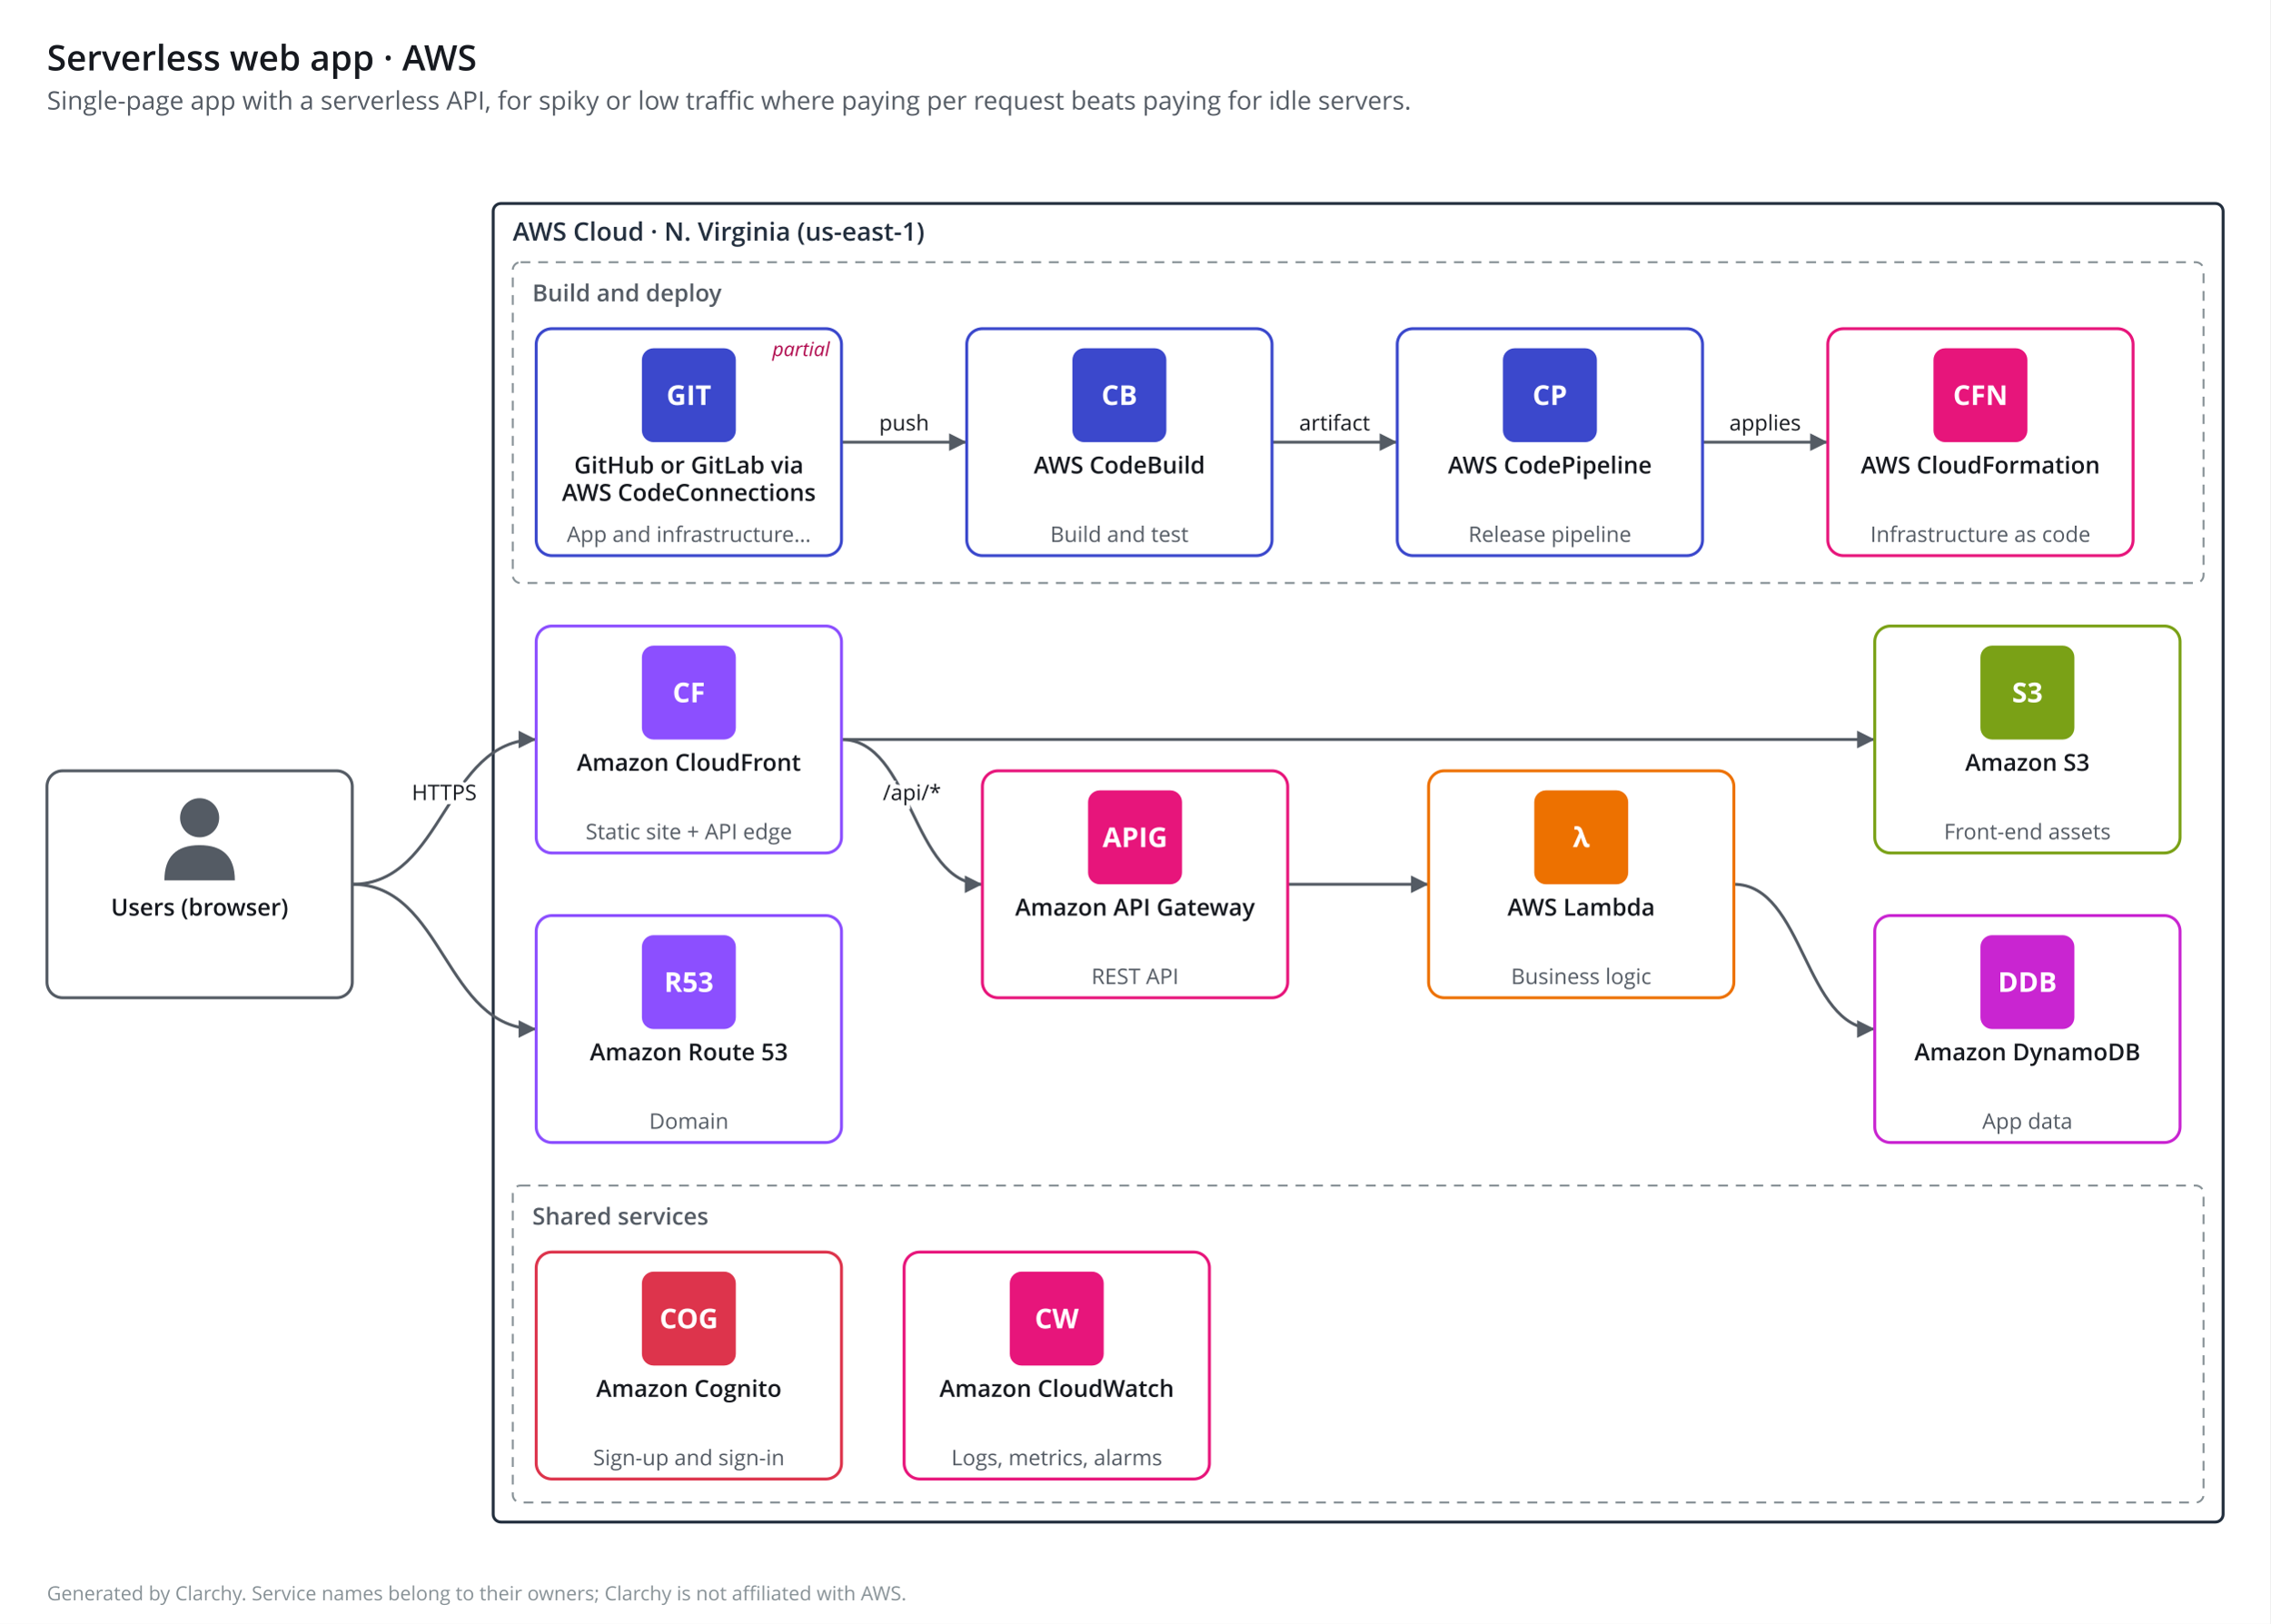
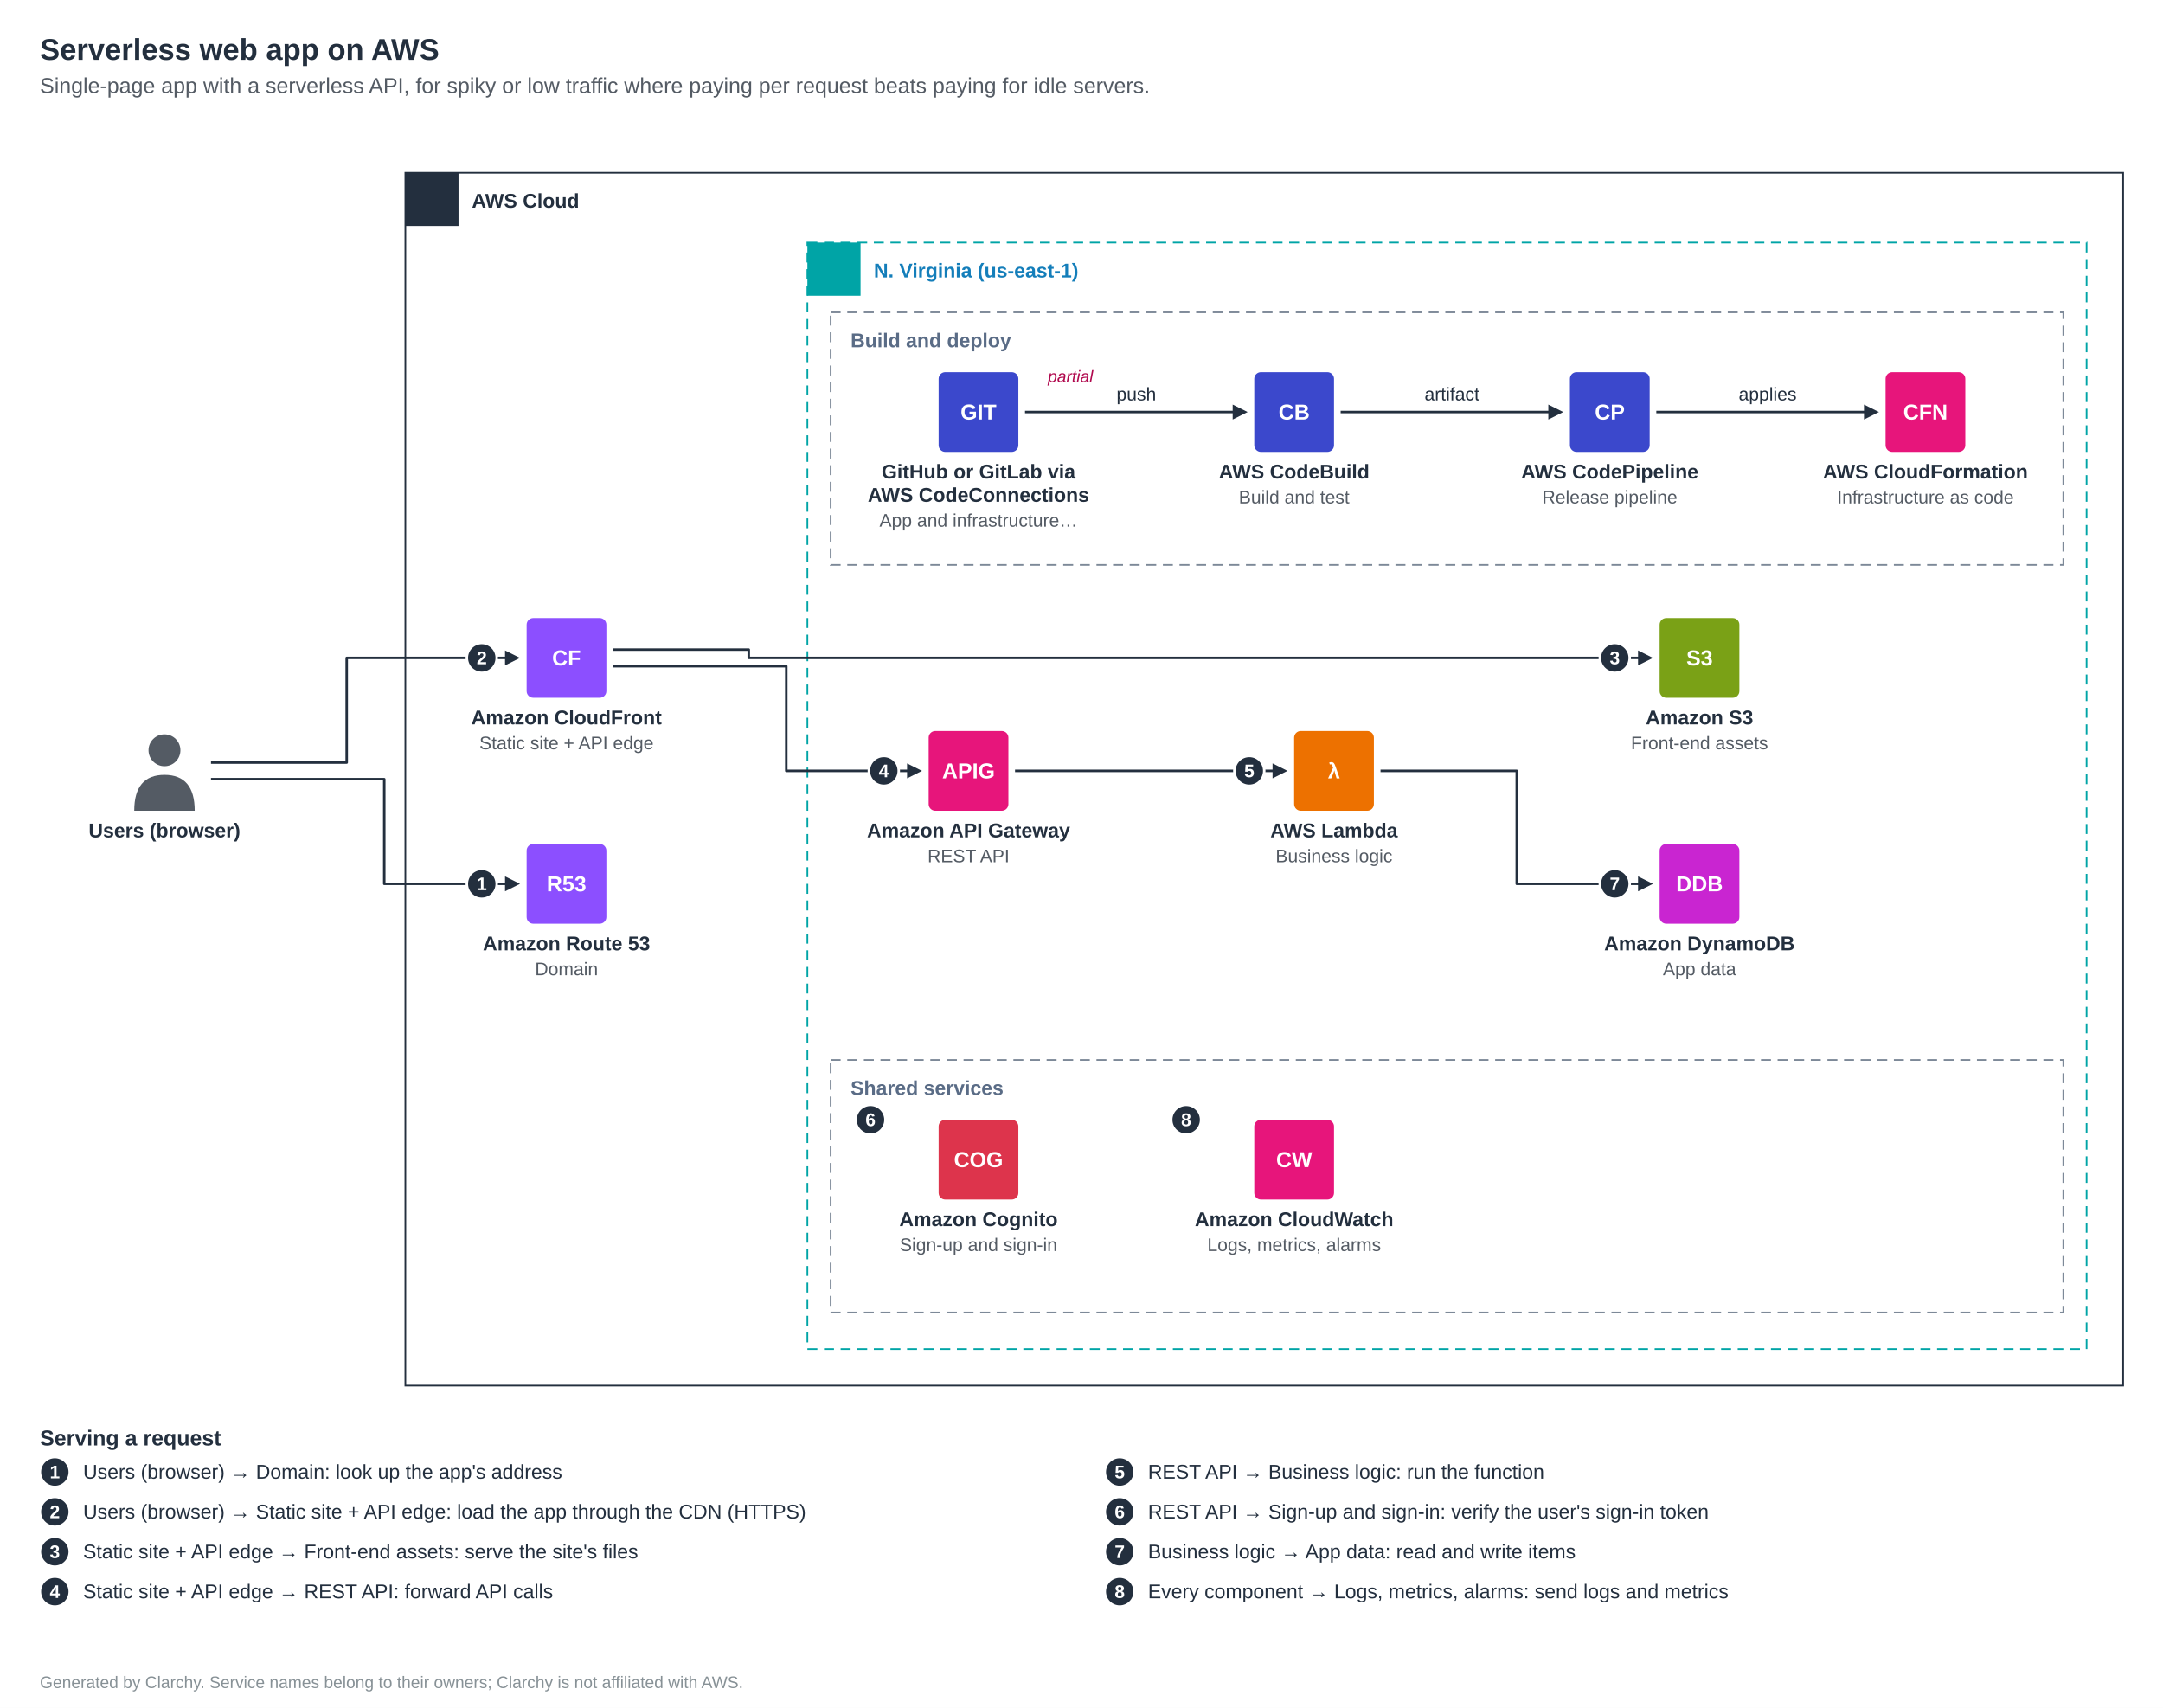
- <svg xmlns="http://www.w3.org/2000/svg" class="ca-diagram ca-aws" width="1160" height="830" viewBox="0 0 1160 830" role="img" data-body-top="80" data-body-bottom="802" aria-label="Serverless web app on AWS">
-   <style>.ca-aws{font-family:'Open Sans', 'Helvetica Neue', Arial, sans-serif}
+ <svg xmlns="http://www.w3.org/2000/svg" class="ca-diagram ca-aws" width="1302" height="1028" viewBox="0 0 1302 1028" role="img" data-body-top="80" data-body-bottom="1000" data-drawing-bottom="842" aria-label="Serverless web app on AWS">
+   <style>.ca-aws{font-family:'Amazon Ember', 'Helvetica Neue', Arial, sans-serif}
.ca-aws .ca-bg{fill:#ffffff}
- .ca-aws .ca-title{font-size:18px;font-weight:600;fill:#16191f}
- .ca-aws .ca-subtitle{font-size:13px;fill:#545b64}
- .ca-aws .ca-cloud{fill:#FFFFFF;stroke:#232F3E;stroke-width:1.5;}
- .ca-aws .ca-cloud-label{font-size:13px;font-weight:600;fill:#232F3E}
- .ca-aws .ca-band{fill:none;stroke:#879196;stroke-dasharray:5 4}
- .ca-aws .ca-band-label{font-size:12px;font-weight:600;fill:#545B64}
- .ca-aws .ca-node-box{fill:#ffffff;stroke-width:1.5}
- .ca-aws .ca-badge{font-size:14px;font-weight:700;fill:#ffffff}
- .ca-aws .ca-service{font-size:12px;font-weight:600;fill:#16191f}
- .ca-aws .ca-label{font-size:11px;fill:#545b64}
+ .ca-aws .ca-title{font-size:18px;font-weight:700;fill:#232F3E}
+ .ca-aws .ca-subtitle{font-size:13px;fill:#545B64}
+ .ca-aws .ca-group-label{font-size:12px;font-weight:600;fill:#232F3E}
+ .ca-aws .ca-badge{font-size:13px;font-weight:700;fill:#ffffff}
+ .ca-aws .ca-service{font-size:12px;font-weight:600;fill:#232F3E}
+ .ca-aws .ca-label{font-size:11px;fill:#545B64}
.ca-aws .ca-fidelity{font-size:10px;font-style:italic;fill:#b0084d}
- .ca-aws .ca-edge{fill:none;stroke:#545B64;stroke-width:1.5}
- .ca-aws .ca-arrow{fill:#545B64}
- .ca-aws .ca-edge-label{font-size:11px;fill:#16191f;paint-order:stroke;stroke:#ffffff;stroke-width:4}
- .ca-aws .ca-footer{font-size:10px;fill:#879196}</style>
-   <rect class="ca-bg" width="1160" height="830" />
-   <text class="ca-title" x="24" y="36">Serverless web app · AWS</text>
+ .ca-aws .ca-edge{fill:none;stroke:#232F3E;stroke-width:1.5;stroke-linejoin:round}
+ .ca-aws .ca-arrow{fill:#232F3E}
+ .ca-aws .ca-edge-label{font-size:11px;fill:#232F3E;paint-order:stroke;stroke:#ffffff;stroke-width:4;stroke-linejoin:round}
+ .ca-aws .ca-step circle{fill:#232F3E;stroke:#ffffff;stroke-width:1.5}
+ .ca-aws .ca-step text{font-size:11px;font-weight:700;fill:#ffffff}
+ .ca-aws .ca-steps-title{font-size:13px;font-weight:700;fill:#232F3E}
+ .ca-aws .ca-steps-text{font-size:12px;fill:#232F3E}
+ .ca-aws .ca-footer{font-size:10px;fill:#879196}
+ .ca-aws .ca-node-box{fill:transparent;stroke:transparent;stroke-width:1.5}
+ .ca-aws .ca-group-cloud{fill:none;stroke:#232F3E}
+ .ca-aws .ca-group-cloud-label{fill:#232F3E;font-weight:600}
+ .ca-aws .ca-group-region{fill:none;stroke:#00A4A6;stroke-dasharray:6 4}
+ .ca-aws .ca-group-region-label{fill:#147EBA;font-weight:600}
+ .ca-aws .ca-group-vpc{fill:none;stroke:#8C4FFF}
+ .ca-aws .ca-group-vpc-label{fill:#8C4FFF;font-weight:600}
+ .ca-aws .ca-group-public{fill:#F2F6E8;stroke:none}
+ .ca-aws .ca-group-public-label{fill:#248814;font-weight:600}
+ .ca-aws .ca-group-private{fill:#E6F6F7;stroke:none}
+ .ca-aws .ca-group-private-label{fill:#147EBA;font-weight:600}
+ .ca-aws .ca-group-generic{fill:none;stroke:#7D8998;stroke-dasharray:6 4}
+ .ca-aws .ca-group-generic-label{fill:#5A6C86;font-weight:600}</style>
+   <rect class="ca-bg" width="1302" height="1028" />
+   <text class="ca-title" x="24" y="36">Serverless web app on AWS</text>
  <text class="ca-subtitle" x="24" y="56">Single-page app with a serverless API, for spiky or low traffic where paying per request beats paying for idle servers.</text>
-   <rect class="ca-cloud" x="252" y="104" width="884" height="674" rx="4" />
-   <text class="ca-cloud-label" x="262" y="123">AWS Cloud · N. Virginia (us-east-1)</text>
-   <rect class="ca-band" x="262" y="134" width="864" height="164" rx="4" />
-   <text class="ca-band-label" x="272" y="154">Build and deploy</text>
-   <rect class="ca-band" x="262" y="606" width="864" height="162" rx="4" />
-   <text class="ca-band-label" x="272" y="626">Shared services</text>
-   <path class="ca-edge" data-from="users" data-to="dns" d="M180,452 C227,452 227,526 274,526" />
-   <polygon class="ca-arrow" data-from="users" data-to="dns" points="274,526 265,521.5 265,530.5" />
-   <path class="ca-edge" data-from="users" data-to="cdn" d="M180,452 C227,452 227,378 274,378" />
-   <polygon class="ca-arrow" data-from="users" data-to="cdn" points="274,378 265,373.5 265,382.5" />
-   <text class="ca-edge-label" data-from="users" data-to="cdn" x="227" y="409" text-anchor="middle">HTTPS</text>
-   <path class="ca-edge" data-from="cdn" data-to="site" d="M430,378 C694,378 694,378 958,378" />
-   <polygon class="ca-arrow" data-from="cdn" data-to="site" points="958,378 949,373.5 949,382.5" />
-   <path class="ca-edge" data-from="cdn" data-to="api" d="M430,378 C466,378 466,452 502,452" />
-   <polygon class="ca-arrow" data-from="cdn" data-to="api" points="502,452 493,447.5 493,456.5" />
-   <text class="ca-edge-label" data-from="cdn" data-to="api" x="466" y="409" text-anchor="middle">/api/*</text>
-   <path class="ca-edge" data-from="api" data-to="functions" d="M658,452 C694,452 694,452 730,452" />
-   <polygon class="ca-arrow" data-from="api" data-to="functions" points="730,452 721,447.5 721,456.5" />
-   <path class="ca-edge" data-from="functions" data-to="db" d="M886,452 C922,452 922,526 958,526" />
-   <polygon class="ca-arrow" data-from="functions" data-to="db" points="958,526 949,521.5 949,530.5" />
-   <path class="ca-edge" data-from="repo" data-to="build" d="M430,226 C462,226 462,226 494,226" />
-   <polygon class="ca-arrow" data-from="repo" data-to="build" points="494,226 485,221.5 485,230.5" />
-   <text class="ca-edge-label" data-from="repo" data-to="build" x="462" y="220" text-anchor="middle">push</text>
-   <path class="ca-edge" data-from="build" data-to="deploy" d="M650,226 C682,226 682,226 714,226" />
-   <polygon class="ca-arrow" data-from="build" data-to="deploy" points="714,226 705,221.5 705,230.5" />
-   <text class="ca-edge-label" data-from="build" data-to="deploy" x="682" y="220" text-anchor="middle">artifact</text>
-   <path class="ca-edge" data-from="deploy" data-to="infra-code" d="M870,226 C902,226 902,226 934,226" />
-   <polygon class="ca-arrow" data-from="deploy" data-to="infra-code" points="934,226 925,221.5 925,230.5" />
-   <text class="ca-edge-label" data-from="deploy" data-to="infra-code" x="902" y="220" text-anchor="middle">applies</text>
+   <rect class="ca-group ca-group-cloud" x="244" y="104" width="1034" height="730" rx="0" />
+   <rect x="244" y="104" width="32" height="32" fill="#232F3E" />
+   <text class="ca-group-label ca-group-cloud-label" x="284" y="125">AWS Cloud</text>
+   <rect class="ca-group ca-group-region" x="486" y="146" width="770" height="666" rx="0" />
+   <rect x="486" y="146" width="32" height="32" fill="#00A4A6" />
+   <text class="ca-group-label ca-group-region-label" x="526" y="167">N. Virginia (us-east-1)</text>
+   <rect class="ca-group ca-group-generic" x="500" y="188" width="742" height="152" rx="0" />
+   <text class="ca-group-label ca-group-generic-label" x="512" y="209">Build and deploy</text>
+   <rect class="ca-group ca-group-generic" x="500" y="638" width="742" height="152" rx="0" />
+   <text class="ca-group-label ca-group-generic-label" x="512" y="659">Shared services</text>
+   <path class="ca-edge" data-from="users" data-to="dns" d="M127,469 L231.3,469 L231.3,532 L307,532" />
+   <polygon class="ca-arrow" data-from="users" data-to="dns" points="313,532 304,527.5 304,536.5" />
+   <path class="ca-edge" data-from="users" data-to="cdn" d="M127,459 L208.7,459 L208.7,396 L307,396" />
+   <polygon class="ca-arrow" data-from="users" data-to="cdn" points="313,396 304,391.5 304,400.5" />
+   <path class="ca-edge" data-from="cdn" data-to="site" d="M369,391 L450.7,391 L450.7,396 L989,396" />
+   <polygon class="ca-arrow" data-from="cdn" data-to="site" points="995,396 986,391.5 986,400.5" />
+   <path class="ca-edge" data-from="cdn" data-to="api" d="M369,401 L473.3,401 L473.3,464 L549,464" />
+   <polygon class="ca-arrow" data-from="cdn" data-to="api" points="555,464 546,459.5 546,468.5" />
+   <path class="ca-edge" data-from="api" data-to="functions" d="M611,464 L769,464" />
+   <polygon class="ca-arrow" data-from="api" data-to="functions" points="775,464 766,459.5 766,468.5" />
+   <path class="ca-edge" data-from="functions" data-to="db" d="M831,464 L913,464 L913,532 L989,532" />
+   <polygon class="ca-arrow" data-from="functions" data-to="db" points="995,532 986,527.5 986,536.5" />
+   <path class="ca-edge" data-from="repo" data-to="build" d="M617,248 L745,248" />
+   <polygon class="ca-arrow" data-from="repo" data-to="build" points="751,248 742,243.5 742,252.5" />
+   <text class="ca-edge-label" data-from="repo" data-to="build" x="684" y="241" text-anchor="middle">push</text>
+   <path class="ca-edge" data-from="build" data-to="deploy" d="M807,248 L935,248" />
+   <polygon class="ca-arrow" data-from="build" data-to="deploy" points="941,248 932,243.5 932,252.5" />
+   <text class="ca-edge-label" data-from="build" data-to="deploy" x="874" y="241" text-anchor="middle">artifact</text>
+   <path class="ca-edge" data-from="deploy" data-to="infra-code" d="M997,248 L1125,248" />
+   <polygon class="ca-arrow" data-from="deploy" data-to="infra-code" points="1131,248 1122,243.5 1122,252.5" />
+   <text class="ca-edge-label" data-from="deploy" data-to="infra-code" x="1064" y="241" text-anchor="middle">applies</text>
  <g class="node" data-id="users" data-capability="client" data-stage="users">
-     <rect class="ca-node-box" x="24" y="394" width="156" height="116" rx="8" style="stroke:#545B64" />
+     <rect class="ca-node-box" x="24" y="434" width="150" height="110" rx="4" />
    <g fill="#545B64">
-       <circle cx="102" cy="418" r="10" />
-       <path d="M84,450 Q84,432 102,432 Q120,432 120,450 Z" />
+       <circle cx="99" cy="451.6" r="9.6" />
+       <path d="M80.8,488 Q80.8,466.4 99,466.4 Q117.2,466.4 117.2,488 Z" />
    </g>
-     <text class="ca-service" x="102" y="468" text-anchor="middle">Users (browser)</text>
+     <text class="ca-service" x="99" y="504" text-anchor="middle">Users (browser)</text>
  </g>
  <g class="node" data-id="dns" data-capability="dns" data-stage="serve">
-     <rect class="ca-node-box" x="274" y="468" width="156" height="116" rx="8" style="stroke:#8C4FFF" />
-     <rect x="328" y="478" width="48" height="48" rx="6" fill="#8C4FFF" />
-     <text class="ca-badge" x="352" y="507" text-anchor="middle">R53</text>
-     <text class="ca-service" x="352" y="542" text-anchor="middle">Amazon Route 53</text>
-     <text class="ca-label" x="352" y="577" text-anchor="middle">Domain</text>
+     <rect class="ca-node-box" x="266" y="502" width="150" height="110" rx="4" />
+     <rect x="317" y="508" width="48" height="48" rx="4" fill="#8C4FFF" />
+     <text class="ca-badge" x="341" y="536.5" text-anchor="middle">R53</text>
+     <text class="ca-service" x="341" y="572" text-anchor="middle">Amazon Route 53</text>
+     <text class="ca-label" x="341" y="587" text-anchor="middle">Domain</text>
  </g>
  <g class="node" data-id="cdn" data-capability="cdn" data-stage="serve">
-     <rect class="ca-node-box" x="274" y="320" width="156" height="116" rx="8" style="stroke:#8C4FFF" />
-     <rect x="328" y="330" width="48" height="48" rx="6" fill="#8C4FFF" />
-     <text class="ca-badge" x="352" y="359" text-anchor="middle">CF</text>
-     <text class="ca-service" x="352" y="394" text-anchor="middle">Amazon CloudFront</text>
-     <text class="ca-label" x="352" y="429" text-anchor="middle">Static site + API edge</text>
+     <rect class="ca-node-box" x="266" y="366" width="150" height="110" rx="4" />
+     <rect x="317" y="372" width="48" height="48" rx="4" fill="#8C4FFF" />
+     <text class="ca-badge" x="341" y="400.5" text-anchor="middle">CF</text>
+     <text class="ca-service" x="341" y="436" text-anchor="middle">Amazon CloudFront</text>
+     <text class="ca-label" x="341" y="451" text-anchor="middle">Static site + API edge</text>
  </g>
  <g class="node" data-id="site" data-capability="object-storage" data-stage="store">
-     <rect class="ca-node-box" x="958" y="320" width="156" height="116" rx="8" style="stroke:#7AA116" />
-     <rect x="1012" y="330" width="48" height="48" rx="6" fill="#7AA116" />
-     <text class="ca-badge" x="1036" y="359" text-anchor="middle">S3</text>
-     <text class="ca-service" x="1036" y="394" text-anchor="middle">Amazon S3</text>
-     <text class="ca-label" x="1036" y="429" text-anchor="middle">Front-end assets</text>
+     <rect class="ca-node-box" x="948" y="366" width="150" height="110" rx="4" />
+     <rect x="999" y="372" width="48" height="48" rx="4" fill="#7AA116" />
+     <text class="ca-badge" x="1023" y="400.5" text-anchor="middle">S3</text>
+     <text class="ca-service" x="1023" y="436" text-anchor="middle">Amazon S3</text>
+     <text class="ca-label" x="1023" y="451" text-anchor="middle">Front-end assets</text>
  </g>
  <g class="node" data-id="api" data-capability="api-gateway" data-stage="serve">
-     <rect class="ca-node-box" x="502" y="394" width="156" height="116" rx="8" style="stroke:#E7157B" />
-     <rect x="556" y="404" width="48" height="48" rx="6" fill="#E7157B" />
-     <text class="ca-badge" x="580" y="433" text-anchor="middle">APIG</text>
-     <text class="ca-service" x="580" y="468" text-anchor="middle">Amazon API Gateway</text>
-     <text class="ca-label" x="580" y="503" text-anchor="middle">REST API</text>
+     <rect class="ca-node-box" x="508" y="434" width="150" height="110" rx="4" />
+     <rect x="559" y="440" width="48" height="48" rx="4" fill="#E7157B" />
+     <text class="ca-badge" x="583" y="468.5" text-anchor="middle">APIG</text>
+     <text class="ca-service" x="583" y="504" text-anchor="middle">Amazon API Gateway</text>
+     <text class="ca-label" x="583" y="519" text-anchor="middle">REST API</text>
  </g>
  <g class="node" data-id="functions" data-capability="serverless-function" data-stage="run">
-     <rect class="ca-node-box" x="730" y="394" width="156" height="116" rx="8" style="stroke:#ED7100" />
-     <rect x="784" y="404" width="48" height="48" rx="6" fill="#ED7100" />
-     <text class="ca-badge" x="808" y="433" text-anchor="middle">λ</text>
-     <text class="ca-service" x="808" y="468" text-anchor="middle">AWS Lambda</text>
-     <text class="ca-label" x="808" y="503" text-anchor="middle">Business logic</text>
+     <rect class="ca-node-box" x="728" y="434" width="150" height="110" rx="4" />
+     <rect x="779" y="440" width="48" height="48" rx="4" fill="#ED7100" />
+     <text class="ca-badge" x="803" y="468.5" text-anchor="middle">λ</text>
+     <text class="ca-service" x="803" y="504" text-anchor="middle">AWS Lambda</text>
+     <text class="ca-label" x="803" y="519" text-anchor="middle">Business logic</text>
  </g>
  <g class="node" data-id="db" data-capability="key-value-db" data-stage="store">
-     <rect class="ca-node-box" x="958" y="468" width="156" height="116" rx="8" style="stroke:#C925D1" />
-     <rect x="1012" y="478" width="48" height="48" rx="6" fill="#C925D1" />
-     <text class="ca-badge" x="1036" y="507" text-anchor="middle">DDB</text>
-     <text class="ca-service" x="1036" y="542" text-anchor="middle">Amazon DynamoDB</text>
-     <text class="ca-label" x="1036" y="577" text-anchor="middle">App data</text>
+     <rect class="ca-node-box" x="948" y="502" width="150" height="110" rx="4" />
+     <rect x="999" y="508" width="48" height="48" rx="4" fill="#C925D1" />
+     <text class="ca-badge" x="1023" y="536.5" text-anchor="middle">DDB</text>
+     <text class="ca-service" x="1023" y="572" text-anchor="middle">Amazon DynamoDB</text>
+     <text class="ca-label" x="1023" y="587" text-anchor="middle">App data</text>
  </g>
  <g class="node" data-id="auth" data-capability="identity" data-stage="operate">
-     <rect class="ca-node-box" x="274" y="640" width="156" height="116" rx="8" style="stroke:#DD344C" />
-     <rect x="328" y="650" width="48" height="48" rx="6" fill="#DD344C" />
-     <text class="ca-badge" x="352" y="679" text-anchor="middle">COG</text>
-     <text class="ca-service" x="352" y="714" text-anchor="middle">Amazon Cognito</text>
-     <text class="ca-label" x="352" y="749" text-anchor="middle">Sign-up and sign-in</text>
+     <rect class="ca-node-box" x="514" y="668" width="150" height="110" rx="4" />
+     <rect x="565" y="674" width="48" height="48" rx="4" fill="#DD344C" />
+     <text class="ca-badge" x="589" y="702.5" text-anchor="middle">COG</text>
+     <text class="ca-service" x="589" y="738" text-anchor="middle">Amazon Cognito</text>
+     <text class="ca-label" x="589" y="753" text-anchor="middle">Sign-up and sign-in</text>
  </g>
  <g class="node" data-id="logs" data-capability="monitoring" data-stage="operate">
-     <rect class="ca-node-box" x="462" y="640" width="156" height="116" rx="8" style="stroke:#E7157B" />
-     <rect x="516" y="650" width="48" height="48" rx="6" fill="#E7157B" />
-     <text class="ca-badge" x="540" y="679" text-anchor="middle">CW</text>
-     <text class="ca-service" x="540" y="714" text-anchor="middle">Amazon CloudWatch</text>
-     <text class="ca-label" x="540" y="749" text-anchor="middle">Logs, metrics, alarms</text>
+     <rect class="ca-node-box" x="704" y="668" width="150" height="110" rx="4" />
+     <rect x="755" y="674" width="48" height="48" rx="4" fill="#E7157B" />
+     <text class="ca-badge" x="779" y="702.5" text-anchor="middle">CW</text>
+     <text class="ca-service" x="779" y="738" text-anchor="middle">Amazon CloudWatch</text>
+     <text class="ca-label" x="779" y="753" text-anchor="middle">Logs, metrics, alarms</text>
  </g>
  <g class="node" data-id="repo" data-capability="source-control" data-stage="code">
-     <rect class="ca-node-box" x="274" y="168" width="156" height="116" rx="8" style="stroke:#3B48CC" />
-     <rect x="328" y="178" width="48" height="48" rx="6" fill="#3B48CC" />
-     <text class="ca-badge" x="352" y="207" text-anchor="middle">GIT</text>
-     <text class="ca-service" x="352" y="242" text-anchor="middle">GitHub or GitLab via</text>
-     <text class="ca-service" x="352" y="256" text-anchor="middle">AWS CodeConnections</text>
-     <text class="ca-label" x="352" y="277" text-anchor="middle">App and infrastructure…</text>
-     <text class="ca-fidelity" x="424" y="182" text-anchor="end">partial</text>
+     <rect class="ca-node-box" x="514" y="218" width="150" height="110" rx="4" />
+     <rect x="565" y="224" width="48" height="48" rx="4" fill="#3B48CC" />
+     <text class="ca-badge" x="589" y="252.5" text-anchor="middle">GIT</text>
+     <text class="ca-service" x="589" y="288" text-anchor="middle">GitHub or GitLab via</text>
+     <text class="ca-service" x="589" y="302" text-anchor="middle">AWS CodeConnections</text>
+     <text class="ca-label" x="589" y="317" text-anchor="middle">App and infrastructure…</text>
+     <text class="ca-fidelity" x="658" y="230" text-anchor="end">partial</text>
  </g>
  <g class="node" data-id="build" data-capability="ci-build" data-stage="build">
-     <rect class="ca-node-box" x="494" y="168" width="156" height="116" rx="8" style="stroke:#3B48CC" />
-     <rect x="548" y="178" width="48" height="48" rx="6" fill="#3B48CC" />
-     <text class="ca-badge" x="572" y="207" text-anchor="middle">CB</text>
-     <text class="ca-service" x="572" y="242" text-anchor="middle">AWS CodeBuild</text>
-     <text class="ca-label" x="572" y="277" text-anchor="middle">Build and test</text>
+     <rect class="ca-node-box" x="704" y="218" width="150" height="110" rx="4" />
+     <rect x="755" y="224" width="48" height="48" rx="4" fill="#3B48CC" />
+     <text class="ca-badge" x="779" y="252.5" text-anchor="middle">CB</text>
+     <text class="ca-service" x="779" y="288" text-anchor="middle">AWS CodeBuild</text>
+     <text class="ca-label" x="779" y="303" text-anchor="middle">Build and test</text>
  </g>
  <g class="node" data-id="deploy" data-capability="cd-deploy" data-stage="ship">
-     <rect class="ca-node-box" x="714" y="168" width="156" height="116" rx="8" style="stroke:#3B48CC" />
-     <rect x="768" y="178" width="48" height="48" rx="6" fill="#3B48CC" />
-     <text class="ca-badge" x="792" y="207" text-anchor="middle">CP</text>
-     <text class="ca-service" x="792" y="242" text-anchor="middle">AWS CodePipeline</text>
-     <text class="ca-label" x="792" y="277" text-anchor="middle">Release pipeline</text>
+     <rect class="ca-node-box" x="894" y="218" width="150" height="110" rx="4" />
+     <rect x="945" y="224" width="48" height="48" rx="4" fill="#3B48CC" />
+     <text class="ca-badge" x="969" y="252.5" text-anchor="middle">CP</text>
+     <text class="ca-service" x="969" y="288" text-anchor="middle">AWS CodePipeline</text>
+     <text class="ca-label" x="969" y="303" text-anchor="middle">Release pipeline</text>
  </g>
  <g class="node" data-id="infra-code" data-capability="iac" data-stage="code">
-     <rect class="ca-node-box" x="934" y="168" width="156" height="116" rx="8" style="stroke:#E7157B" />
-     <rect x="988" y="178" width="48" height="48" rx="6" fill="#E7157B" />
-     <text class="ca-badge" x="1012" y="207" text-anchor="middle">CFN</text>
-     <text class="ca-service" x="1012" y="242" text-anchor="middle">AWS CloudFormation</text>
-     <text class="ca-label" x="1012" y="277" text-anchor="middle">Infrastructure as code</text>
-   </g>
-   <text class="ca-footer" x="24" y="818">Generated by Clarchy. Service names belong to their owners; Clarchy is not affiliated with AWS.</text>
+     <rect class="ca-node-box" x="1084" y="218" width="150" height="110" rx="4" />
+     <rect x="1135" y="224" width="48" height="48" rx="4" fill="#E7157B" />
+     <text class="ca-badge" x="1159" y="252.5" text-anchor="middle">CFN</text>
+     <text class="ca-service" x="1159" y="288" text-anchor="middle">AWS CloudFormation</text>
+     <text class="ca-label" x="1159" y="303" text-anchor="middle">Infrastructure as code</text>
+   </g>
+   <g class="ca-step" data-step="1">
+     <circle cx="290" cy="532" r="9" />
+     <text x="290" y="535.8" text-anchor="middle">1</text>
+   </g>
+   <g class="ca-step" data-step="2">
+     <circle cx="290" cy="396" r="9" />
+     <text x="290" y="399.8" text-anchor="middle">2</text>
+   </g>
+   <g class="ca-step" data-step="3">
+     <circle cx="972" cy="396" r="9" />
+     <text x="972" y="399.8" text-anchor="middle">3</text>
+   </g>
+   <g class="ca-step" data-step="4">
+     <circle cx="532" cy="464" r="9" />
+     <text x="532" y="467.8" text-anchor="middle">4</text>
+   </g>
+   <g class="ca-step" data-step="5">
+     <circle cx="752" cy="464" r="9" />
+     <text x="752" y="467.8" text-anchor="middle">5</text>
+   </g>
+   <g class="ca-step" data-step="6">
+     <circle cx="524" cy="674" r="9" />
+     <text x="524" y="677.8" text-anchor="middle">6</text>
+   </g>
+   <g class="ca-step" data-step="7">
+     <circle cx="972" cy="532" r="9" />
+     <text x="972" y="535.8" text-anchor="middle">7</text>
+   </g>
+   <g class="ca-step" data-step="8">
+     <circle cx="714" cy="674" r="9" />
+     <text x="714" y="677.8" text-anchor="middle">8</text>
+   </g>
+   <text class="ca-steps-title" x="24" y="870">Serving a request</text>
+   <g class="ca-step" data-step="1">
+     <circle cx="33" cy="886" r="9" />
+     <text x="33" y="889.8" text-anchor="middle">1</text>
+   </g>
+   <text class="ca-steps-text" x="50" y="890">Users (browser) → Domain: look up the app's address</text>
+   <g class="ca-step" data-step="2">
+     <circle cx="33" cy="910" r="9" />
+     <text x="33" y="913.8" text-anchor="middle">2</text>
+   </g>
+   <text class="ca-steps-text" x="50" y="914">Users (browser) → Static site + API edge: load the app through the CDN (HTTPS)</text>
+   <g class="ca-step" data-step="3">
+     <circle cx="33" cy="934" r="9" />
+     <text x="33" y="937.8" text-anchor="middle">3</text>
+   </g>
+   <text class="ca-steps-text" x="50" y="938">Static site + API edge → Front-end assets: serve the site's files</text>
+   <g class="ca-step" data-step="4">
+     <circle cx="33" cy="958" r="9" />
+     <text x="33" y="961.8" text-anchor="middle">4</text>
+   </g>
+   <text class="ca-steps-text" x="50" y="962">Static site + API edge → REST API: forward API calls</text>
+   <g class="ca-step" data-step="5">
+     <circle cx="674" cy="886" r="9" />
+     <text x="674" y="889.8" text-anchor="middle">5</text>
+   </g>
+   <text class="ca-steps-text" x="691" y="890">REST API → Business logic: run the function</text>
+   <g class="ca-step" data-step="6">
+     <circle cx="674" cy="910" r="9" />
+     <text x="674" y="913.8" text-anchor="middle">6</text>
+   </g>
+   <text class="ca-steps-text" x="691" y="914">REST API → Sign-up and sign-in: verify the user's sign-in token</text>
+   <g class="ca-step" data-step="7">
+     <circle cx="674" cy="934" r="9" />
+     <text x="674" y="937.8" text-anchor="middle">7</text>
+   </g>
+   <text class="ca-steps-text" x="691" y="938">Business logic → App data: read and write items</text>
+   <g class="ca-step" data-step="8">
+     <circle cx="674" cy="958" r="9" />
+     <text x="674" y="961.8" text-anchor="middle">8</text>
+   </g>
+   <text class="ca-steps-text" x="691" y="962">Every component → Logs, metrics, alarms: send logs and metrics</text>
+   <text class="ca-footer" x="24" y="1016">Generated by Clarchy. Service names belong to their owners; Clarchy is not affiliated with AWS.</text>
</svg>
